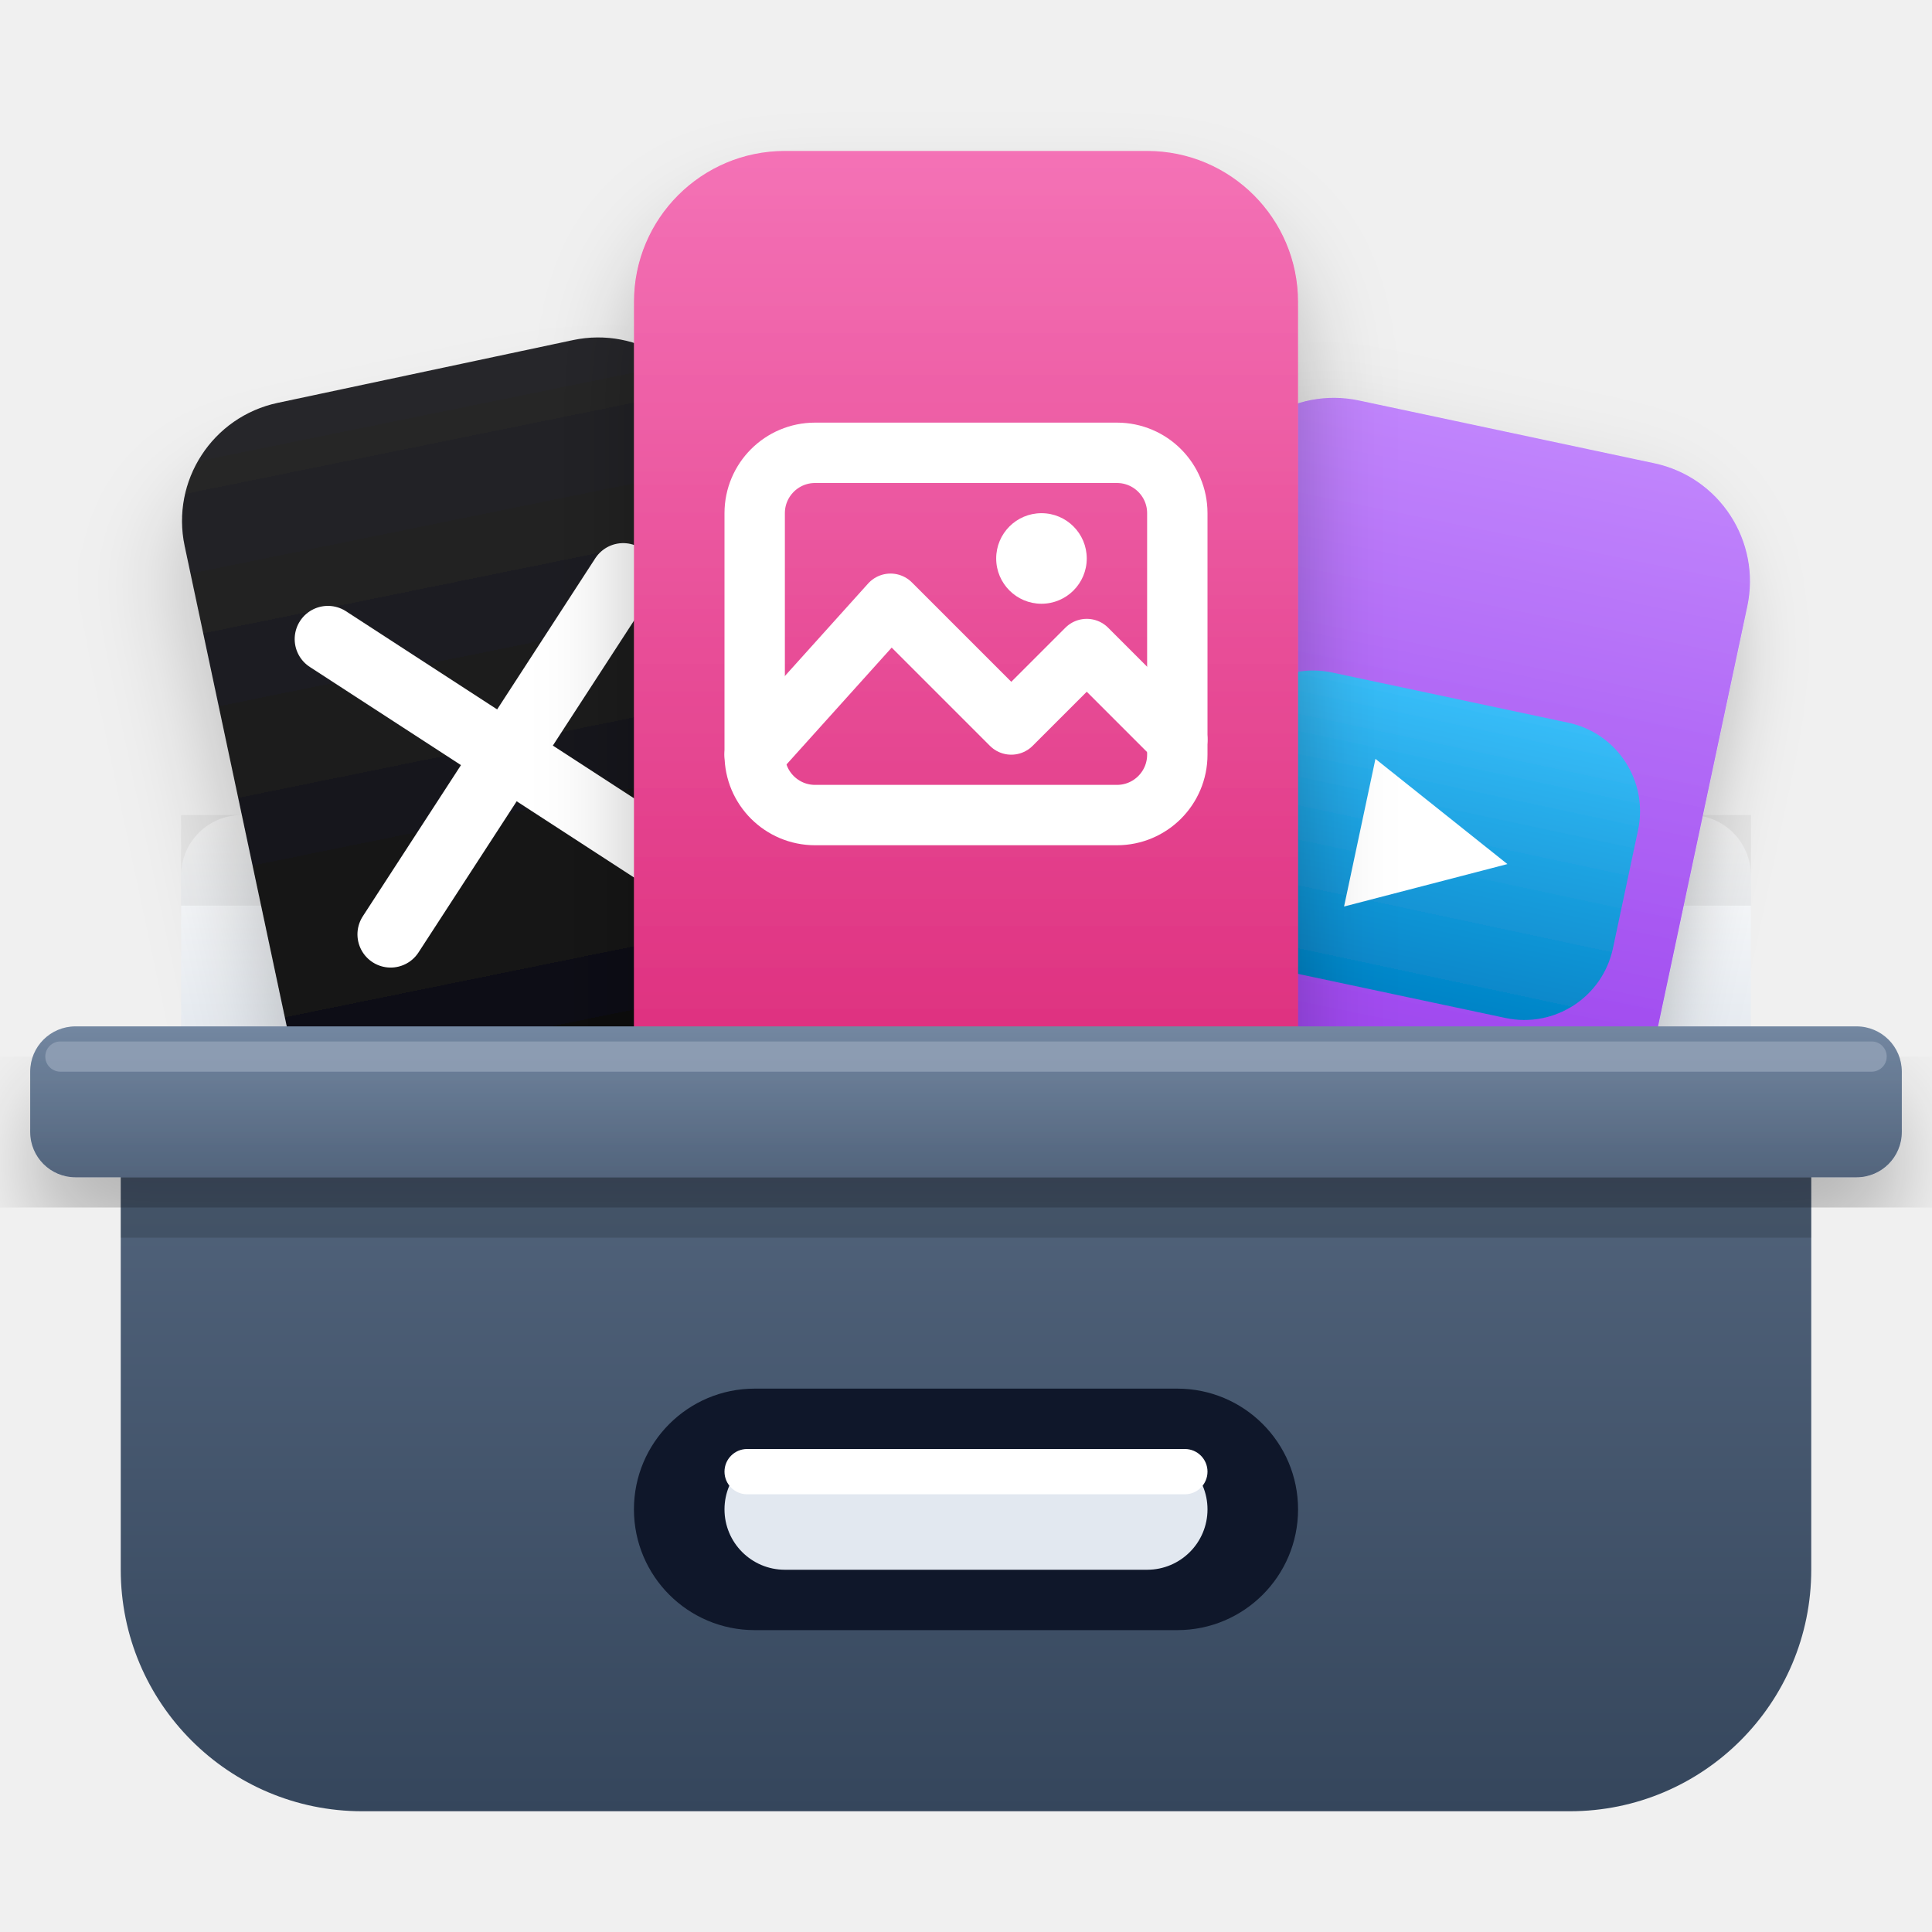
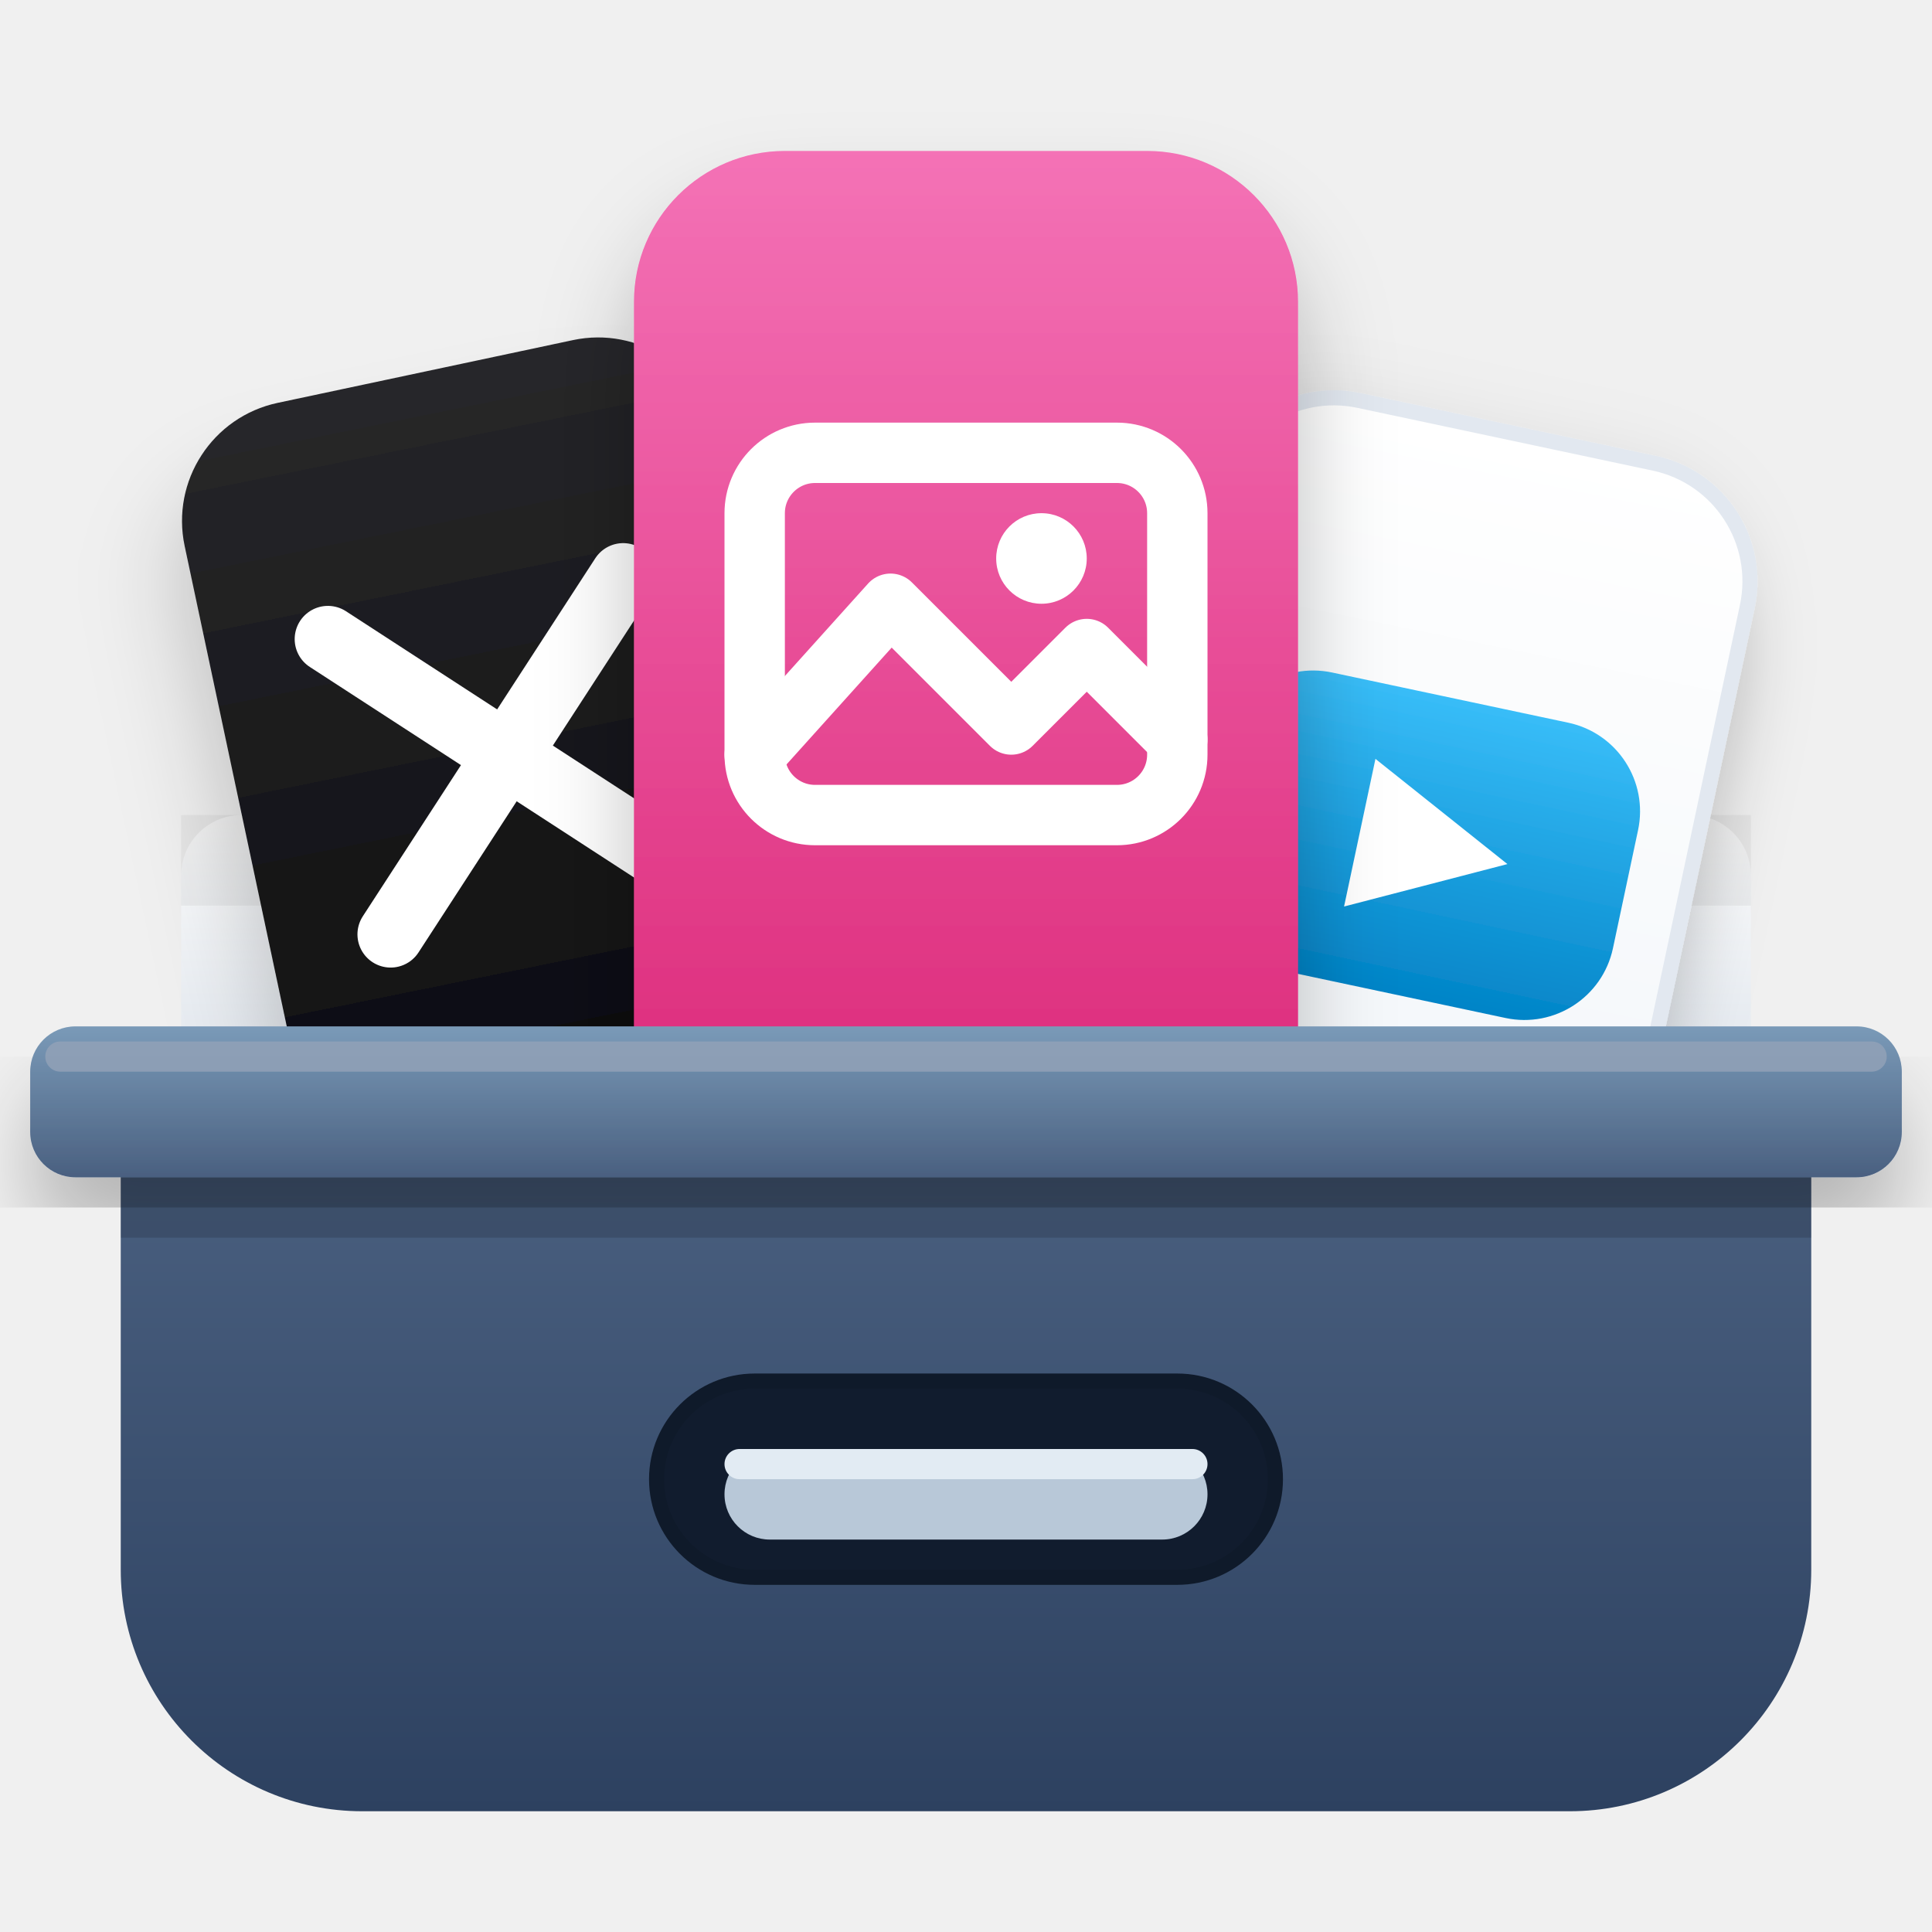
<svg xmlns="http://www.w3.org/2000/svg" viewBox="0 0 64 64" width="100%" height="100%">
  <defs>
    <linearGradient id="blackGrad" x1="0" y1="0" x2="0" y2="1">
      <stop offset="0%" stop-color="#27272A" />
      <stop offset="100%" stop-color="#09090B" />
    </linearGradient>
-     <linearGradient id="lightPurpleCardGrad" x1="0" y1="0" x2="0" y2="1">
-       <stop offset="0%" stop-color="#C084FC" />
-       <stop offset="100%" stop-color="#9333EA" />
+     <linearGradient id="whiteCardGrad" x1="0" y1="0" x2="0" y2="1">
+       <stop offset="0%" stop-color="#FFFFFF" />
+       <stop offset="100%" stop-color="#F1F5F9" />
    </linearGradient>
    <linearGradient id="bluePillGrad" x1="0" y1="0" x2="0" y2="1">
      <stop offset="0%" stop-color="#38BDF8" />
      <stop offset="100%" stop-color="#0284C7" />
    </linearGradient>
    <linearGradient id="pinkGrad" x1="0" y1="0" x2="0" y2="1">
      <stop offset="0%" stop-color="#F472B6" />
      <stop offset="100%" stop-color="#DB2777" />
    </linearGradient>
    <linearGradient id="folderGrad" x1="0" y1="0" x2="0" y2="1">
      <stop offset="0%" stop-color="#FFFFFF" />
      <stop offset="100%" stop-color="#CBD5E1" />
    </linearGradient>
    <linearGradient id="boxGrad" x1="0" y1="0" x2="0" y2="1">
-       <stop offset="0%" stop-color="#52647C" />
-       <stop offset="100%" stop-color="#35465C" />
+       <stop offset="0%" stop-color="#4A6080" />
+       <stop offset="100%" stop-color="#2D4160" />
    </linearGradient>
    <linearGradient id="rimGrad" x1="0" y1="0" x2="0" y2="1">
-       <stop offset="0%" stop-color="#7387A1" />
-       <stop offset="100%" stop-color="#52647C" />
+       <stop offset="0%" stop-color="#7A9AB8" />
+       <stop offset="100%" stop-color="#4A6080" />
    </linearGradient>
    <filter id="shadow" x="-20%" y="-20%" width="140%" height="140%">
      <feDropShadow dx="0" dy="2" stdDeviation="1.5" flood-color="#000000" flood-opacity="0.25" />
    </filter>
  </defs>
  <g>
    <rect x="12" y="24" width="10" height="6" rx="2" fill="#8B5CF6" />
    <rect x="27" y="24" width="10" height="6" rx="2" fill="#0EA5E9" />
    <rect x="42" y="24" width="10" height="6" rx="2" fill="#10B981" />
    <rect x="6" y="27" width="52" height="15" rx="2" fill="url(#folderGrad)" />
    <rect x="6" y="27" width="52" height="3" fill="#000000" opacity="0.05" />
  </g>
  <g transform="translate(8, 12) rotate(-12, 9, 14)" filter="url(#shadow)">
    <rect x="0" y="0" width="18" height="28" rx="4" fill="url(#blackGrad)" />
    <line x1="4" y1="8" x2="14" y2="18" stroke="#ffffff" stroke-width="2.2" stroke-linecap="round" />
    <line x1="14" y1="8" x2="4" y2="18" stroke="#ffffff" stroke-width="2.2" stroke-linecap="round" />
  </g>
  <g transform="translate(38, 14) rotate(12, 9, 14)" filter="url(#shadow)">
-     <rect x="0" y="0" width="18" height="28" rx="4" fill="url(#lightPurpleCardGrad)" />
+     <rect x="0" y="0" width="18" height="28" rx="4" fill="url(#whiteCardGrad)" />
+     <rect x="0" y="0" width="18" height="28" rx="4" stroke="#E2E8F0" stroke-width="0.5" fill="none" />
    <rect x="2" y="9" width="14" height="10" rx="3" fill="url(#bluePillGrad)" />
    <polygon points="7,11.5 12,14 7,16.5" fill="#ffffff" />
  </g>
  <g transform="translate(21, 5)" filter="url(#shadow)">
    <rect x="0" y="0" width="22" height="34" rx="5" fill="url(#pinkGrad)" />
    <rect x="4" y="10" width="14" height="12" rx="2" stroke="#ffffff" stroke-width="2" fill="none" />
    <circle cx="13.5" cy="13.5" r="1.5" fill="#ffffff" />
    <path d="M 4 20 L 8.5 15 L 12.5 19 L 15 16.5 L 18 19.5" stroke="#ffffff" stroke-width="2" stroke-linecap="round" stroke-linejoin="round" fill="none" />
  </g>
  <g>
    <path d="M 4 38 L 60 38 L 60 52 A 8 8 0 0 1 52 60 L 12 60 A 8 8 0 0 1 4 52 Z" fill="url(#boxGrad)" />
    <path d="M 4 38 L 60 38 L 60 41 L 4 41 Z" fill="#000000" opacity="0.15" />
    <rect x="1" y="34" width="62" height="5" rx="1.5" fill="url(#rimGrad)" filter="url(#shadow)" />
    <rect x="1.5" y="34.5" width="61" height="1" rx="0.5" fill="#94A3B8" opacity="0.8" />
-     <rect x="21" y="46" width="22" height="8" rx="4" fill="#0F172A" />
-     <rect x="24" y="48" width="16" height="4" rx="2" fill="#E2E8F0" />
-     <rect x="24" y="48" width="16" height="1.5" rx="0.75" fill="#FFFFFF" />
+     <rect x="21.5" y="45.5" width="21" height="7" rx="3.5" fill="#0F1A2A" />
+     <rect x="22" y="46" width="20" height="6" rx="3" fill="#111C2E" />
+     <rect x="24" y="48" width="16" height="3" rx="1.5" fill="#B8C8D8" />
+     <rect x="24" y="48" width="16" height="1" rx="0.5" fill="#E2EBF3" />
  </g>
</svg>
